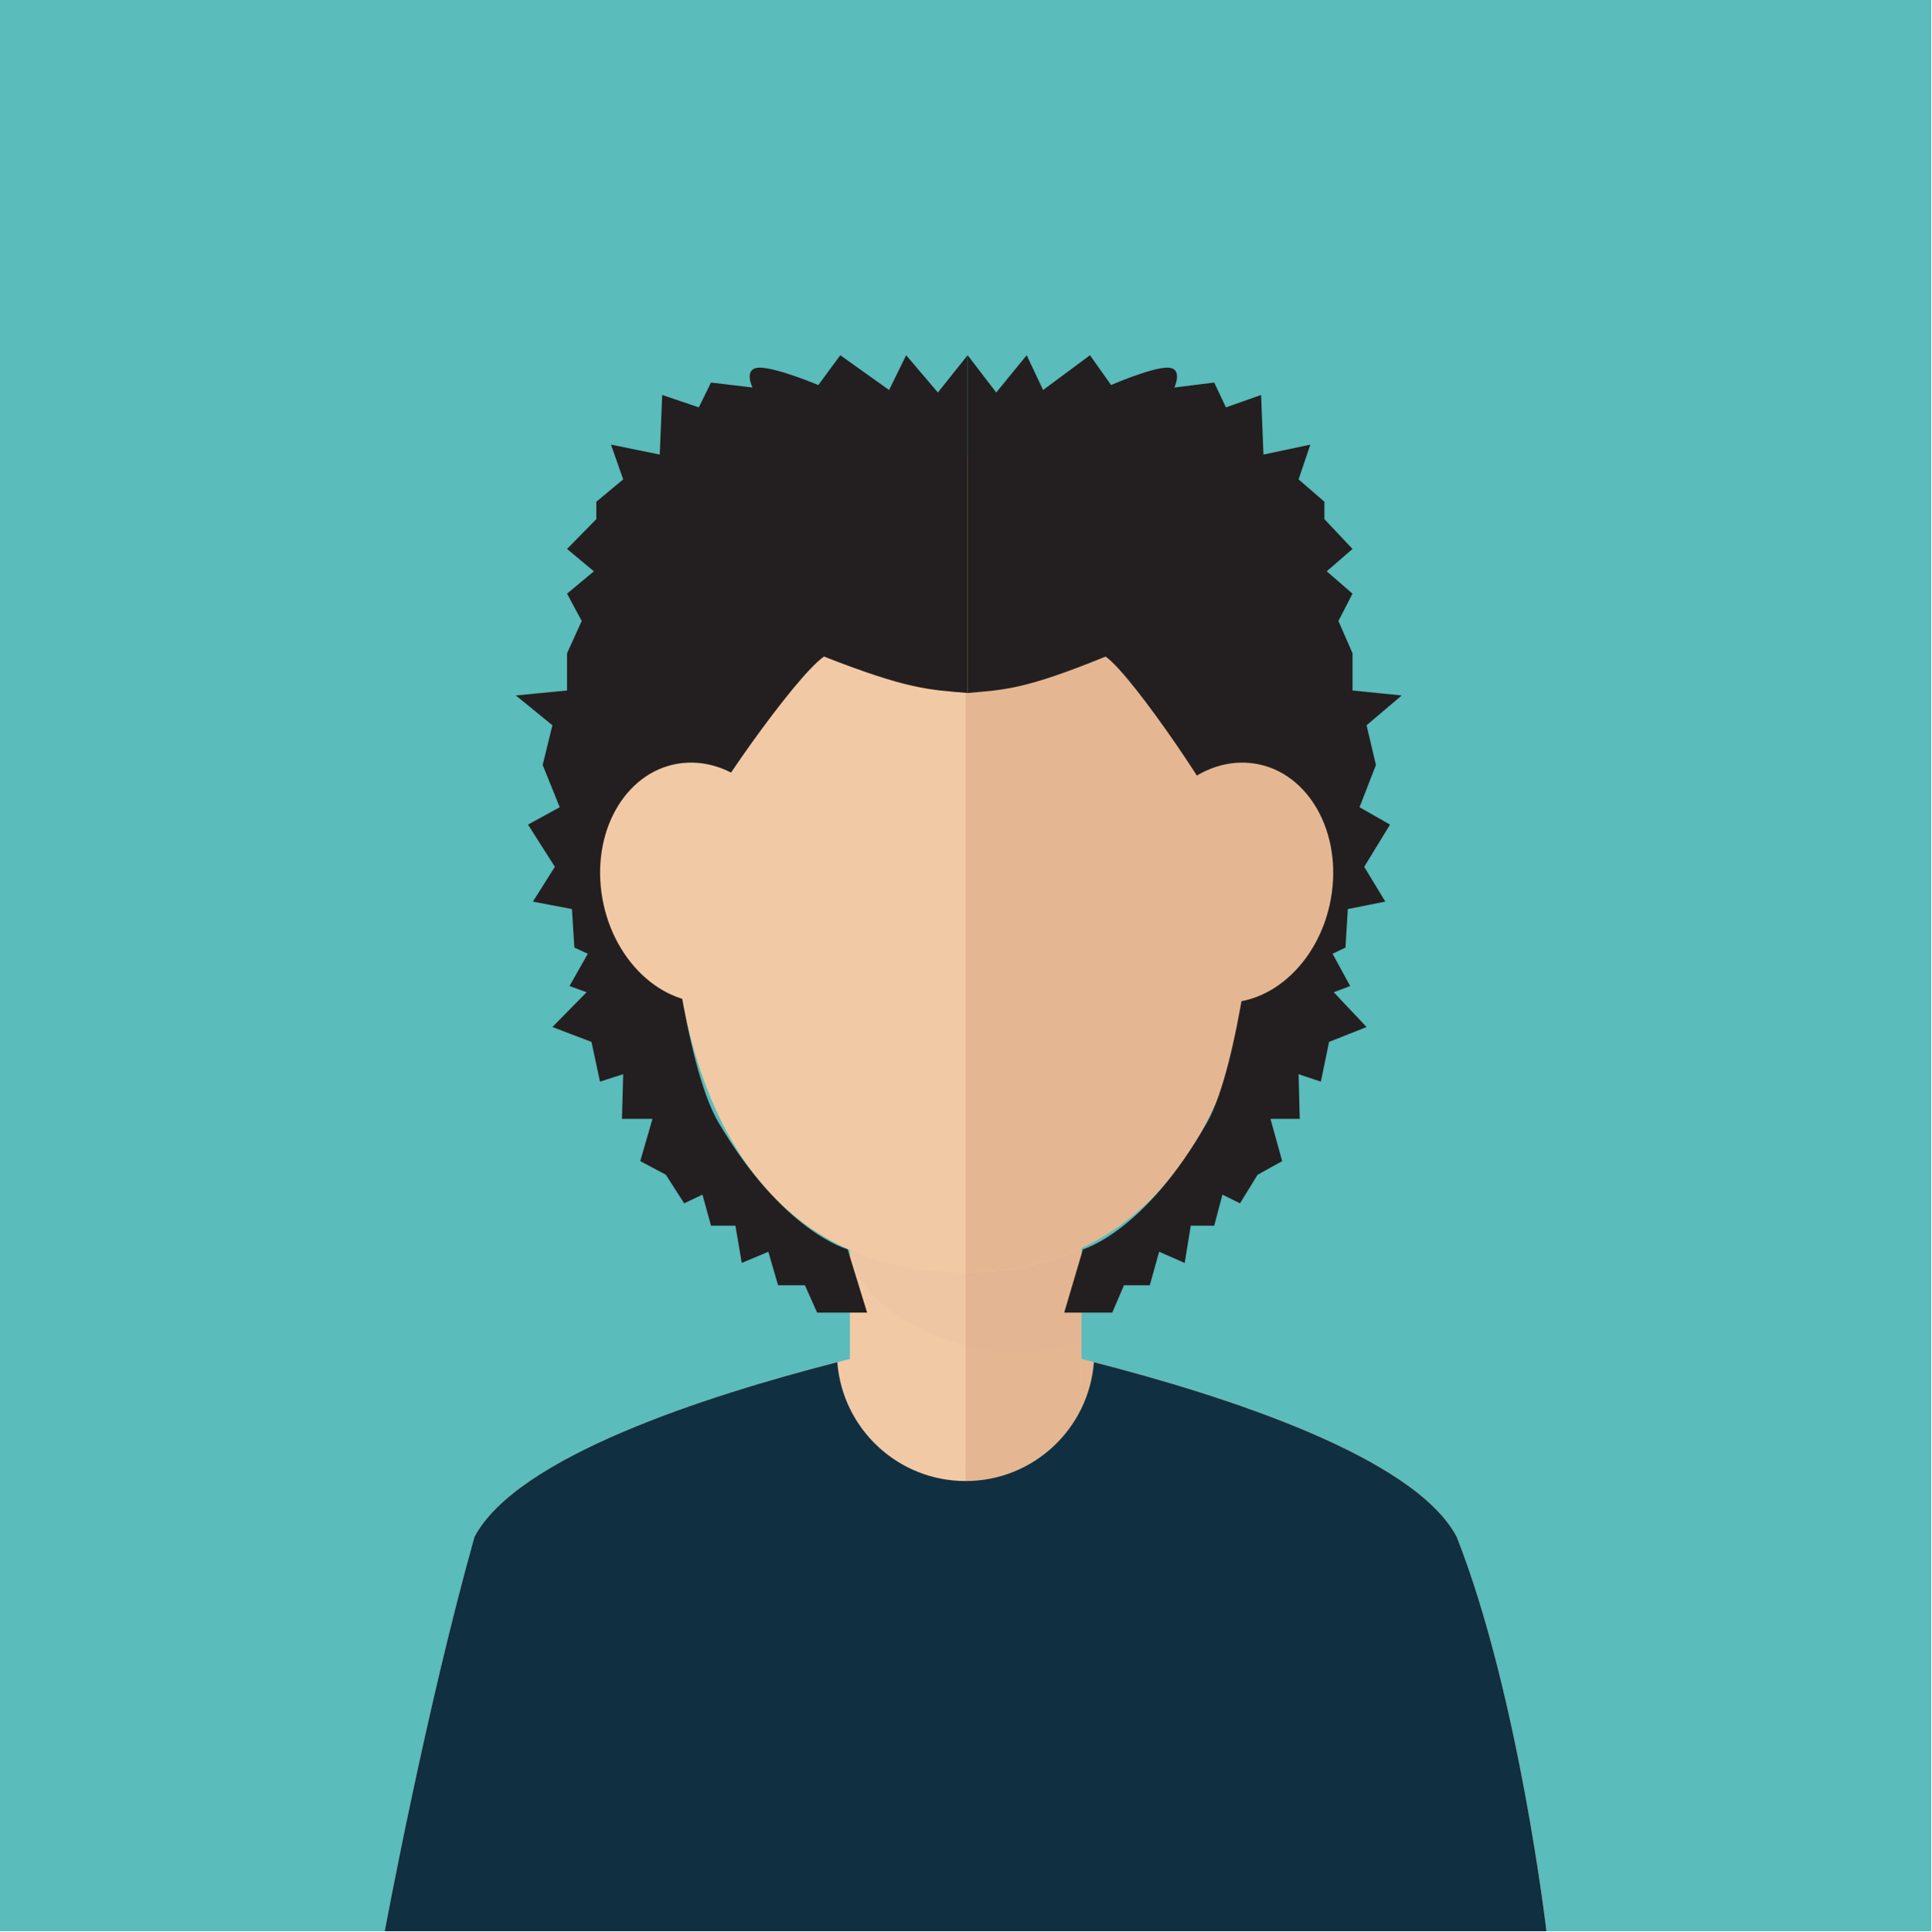
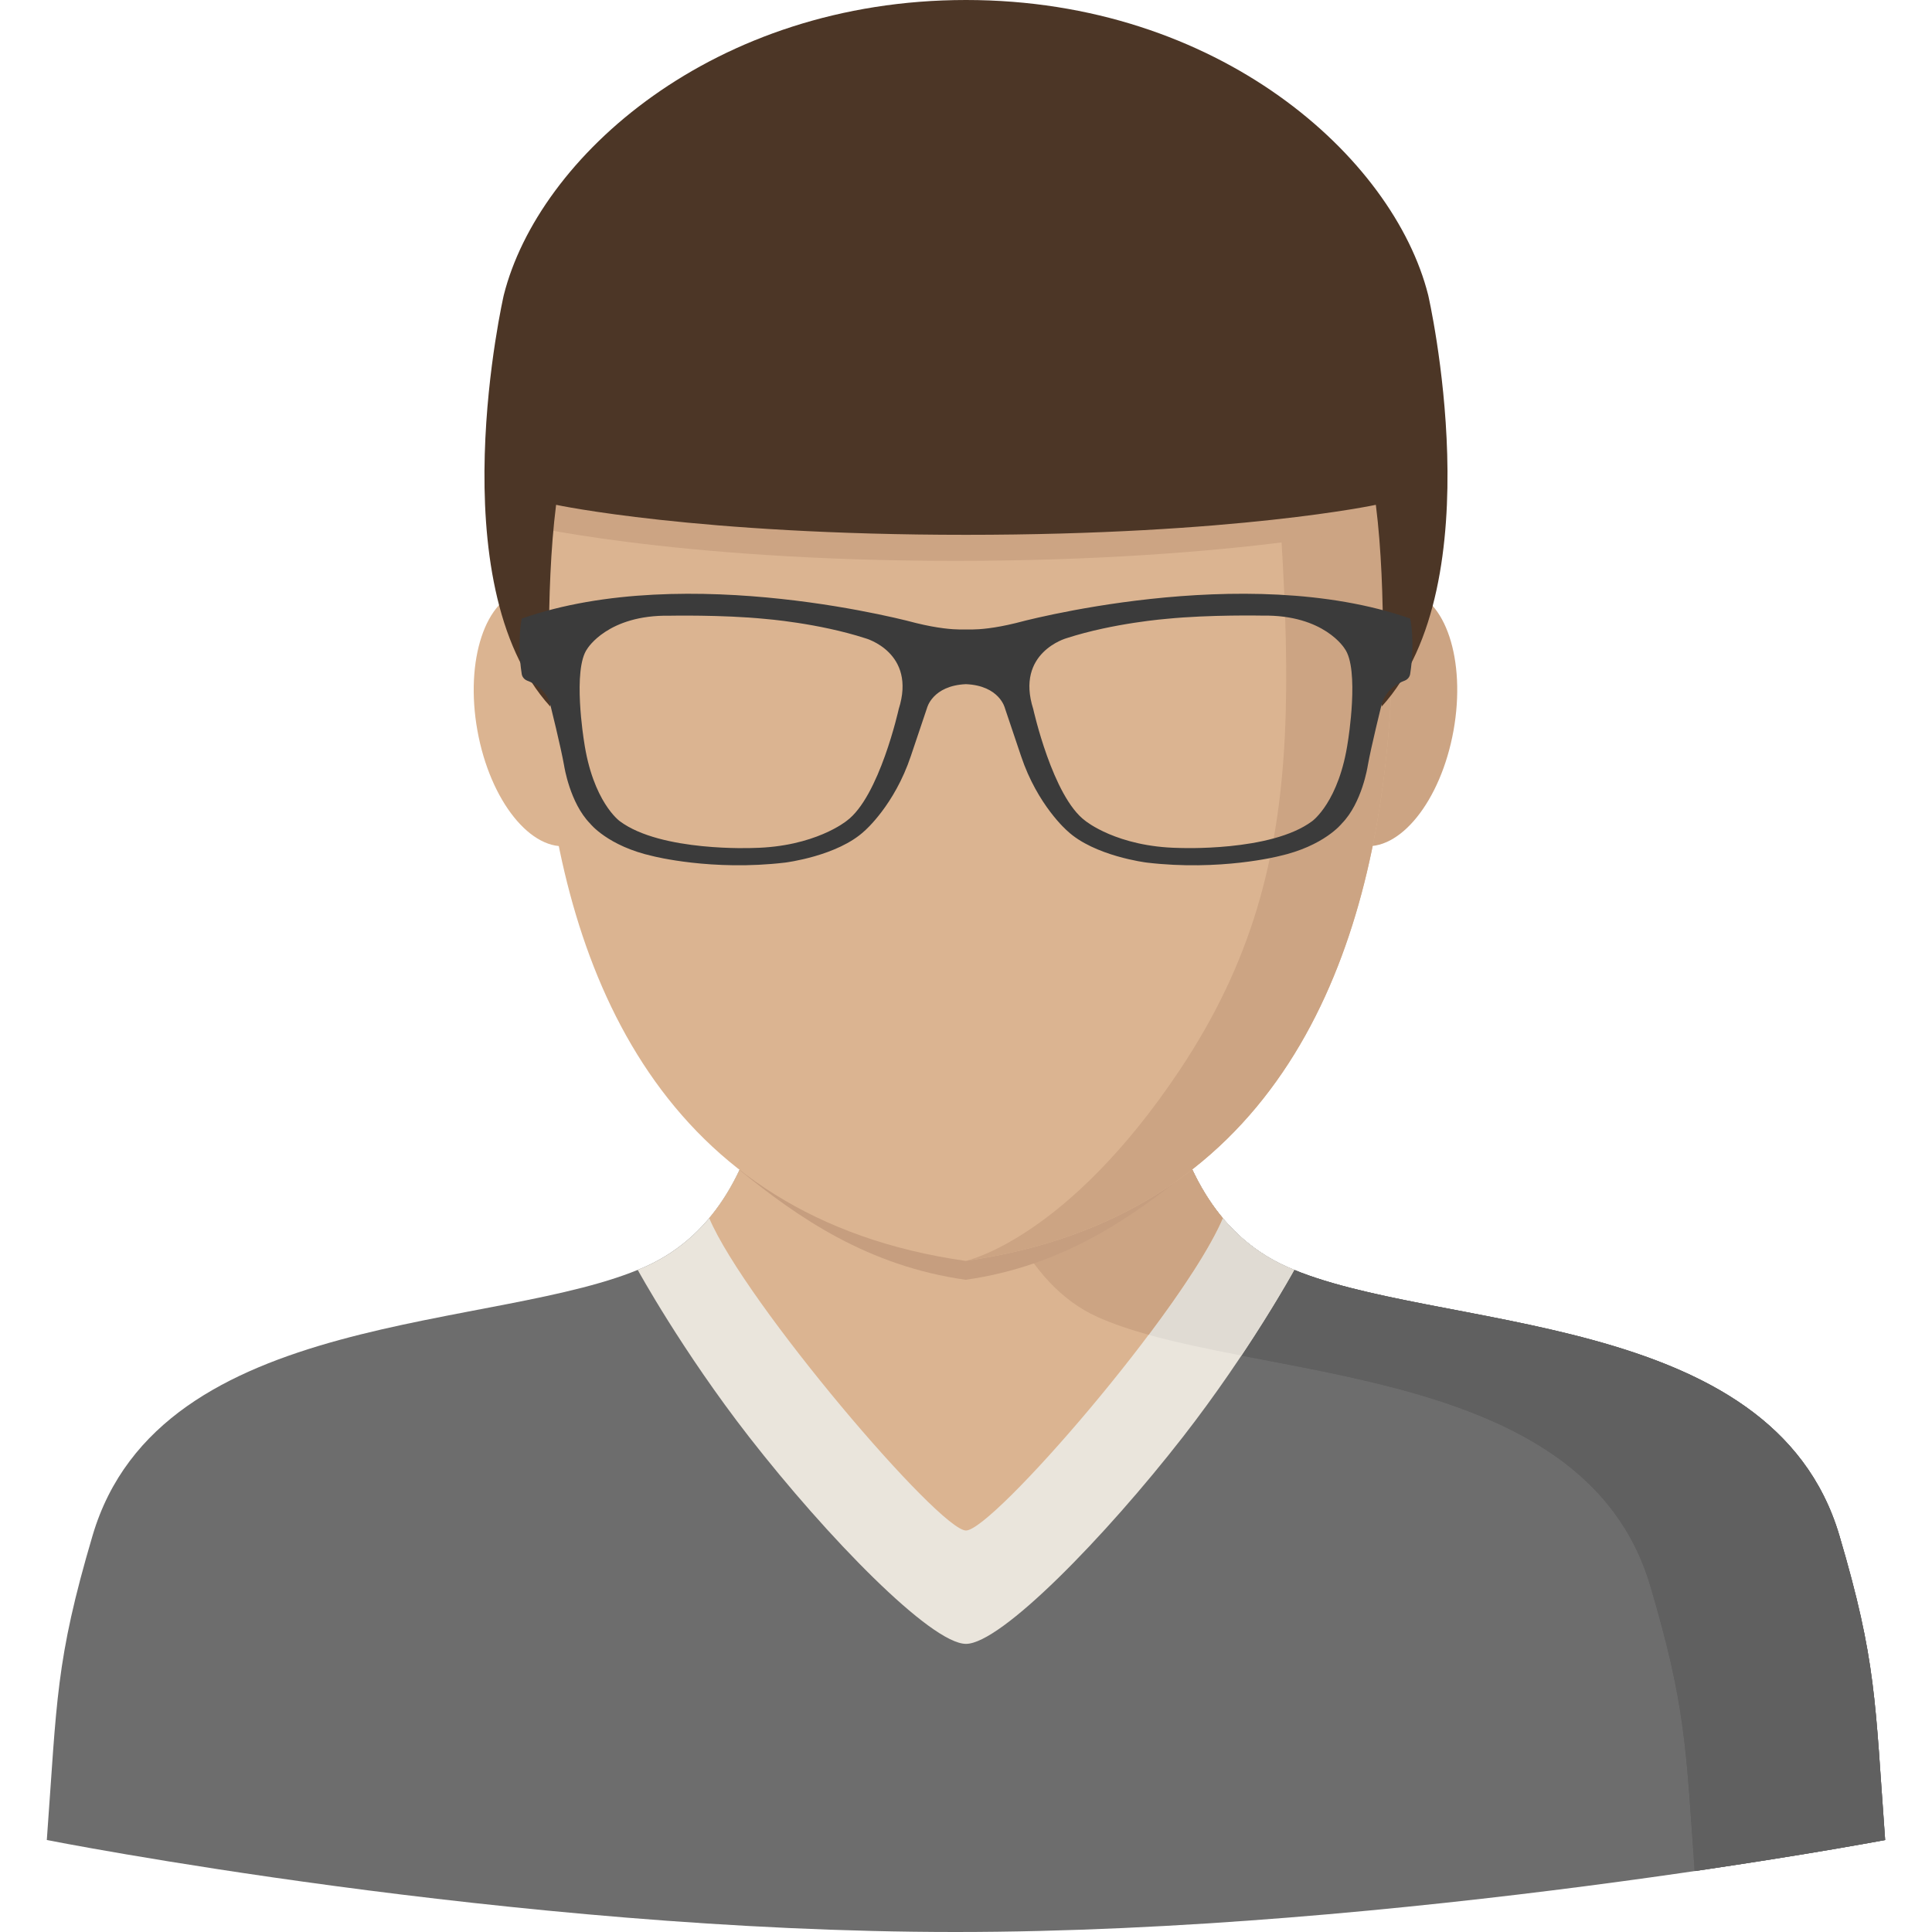
- <svg xmlns="http://www.w3.org/2000/svg" version="1.1" id="Layer_1" x="0px" y="0px" viewBox="0 0 145 145" style="enable-background:new 0 0 145 145;" xml:space="preserve">
-   <g id="men_5">
-     <rect style="fill:#5ABCBB;" width="145" height="145" />
+ <svg xmlns="http://www.w3.org/2000/svg" version="1.1" id="Layer_1" x="0px" y="0px" viewBox="0 0 318.959 318.959" style="enable-background:new 0 0 318.959 318.959;" xml:space="preserve">
+   <g>
    <g>
-       <g>
-         <g>
-           <g>
-             <path style="fill:#F1C9A5;" d="M109.374,115.394c-4.964-9.396-36.875-15.292-36.875-15.292s-31.91,5.896-36.874,15.292       C31.957,128.433,28.888,145,28.888,145h43.611h43.612C116.112,145,114.04,127.236,109.374,115.394z" />
-             <path style="fill:#E4B692;" d="M72.499,100.102c0,0,31.911,5.896,36.875,15.292c4.665,11.842,6.737,29.606,6.737,29.606H72.499       V100.102z" />
-             <rect x="63.813" y="81" style="fill:#F1C9A5;" width="17.374" height="29.077" />
-             <rect x="72.499" y="81" style="fill:#E4B692;" width="8.688" height="29.077" />
-             <path style="opacity:0.1;fill:#DDAC8C;enable-background:new    ;" d="M63.813,94.474c1.563,4.485,7.868,7.057,12.499,7.057       c1.676,0,3.306-0.281,4.875-0.795V81H63.813V94.474z" />
-             <path style="fill:#F1C9A5;" d="M94.837,62.653c0-18.162-10.001-28.489-22.338-28.489c-12.336,0-22.337,10.327-22.337,28.489       c0,24.428,10.001,32.886,22.337,32.886C84.837,95.539,94.837,86.063,94.837,62.653z" />
-             <path style="fill:#F1C9A5;" d="M94.837,62.653c0-18.162-10.001-28.489-22.338-28.489c-12.336,0-22.337,10.327-22.337,28.489       c0,24.428,10.001,32.886,22.337,32.886C84.837,95.539,94.837,86.063,94.837,62.653z" />
-             <path style="fill:#F1C9A5;" d="M45.161,67.031c-0.684-4.957,2.046-9.318,6.092-9.74c4.053-0.422,7.888,3.259,8.567,8.216       c0.683,4.953-2.053,9.315-6.1,9.739C49.671,75.665,45.84,71.988,45.161,67.031z" />
-             <path style="fill:#E4B692;" d="M94.837,62.653c0-18.162-10.001-28.489-22.338-28.489v61.375       C84.837,95.539,94.837,86.063,94.837,62.653z" />
-             <path style="fill:#102F41;" d="M109.374,115.394c-3.181-6.021-17.418-10.601-27.242-13.117       c-0.382,4.99-4.545,8.923-9.633,8.923c-5.088,0-9.25-3.933-9.632-8.923c-9.824,2.516-24.061,7.096-27.242,13.117       C31.957,128.433,28.888,145,28.888,145h43.611h43.612C116.112,145,114.04,127.236,109.374,115.394z" />
-           </g>
-         </g>
-       </g>
-       <path style="fill:#231F20;" d="M53.941,84.27c4.859,8.252,9.698,9.528,9.698,9.528l1.466,4.755H63h-1.65l-0.915-2.051H58.42    l-0.733-2.517l-1.996,0.839l-0.475-2.797h-1.833l-0.641-2.331l-1.374,0.653l-1.374-2.145l-1.923-1.025l0.916-3.17h-2.289    l0.092-3.357l-1.741,0.56l-0.641-2.983l-2.931-1.119l2.564-2.611l-1.282-0.466l1.373-2.423l-1.007-0.466l-0.184-2.891l-2.93-0.559    l1.649-2.611l-2.016-3.17l2.382-1.306l-1.282-3.169l0.732-2.984l-2.747-2.238l3.846-0.372v-2.797l1.1-2.424l-1.1-2.051    l2.016-1.678l-2.016-1.679l2.198-2.238v-1.305l2.016-1.678l-0.916-2.611l3.662,0.746l0.184-4.475l2.748,0.932l0.915-1.864    l3.114,0.373c0,0-0.732-1.492,0.549-1.492c1.282,0,4.397,1.306,4.397,1.306l1.648-2.238l3.663,2.611l1.283-2.611l2.381,2.797    l2.234-2.797c0,0,0,15.664,0,25.36c-2.895-0.248-4.433-0.248-10.782-2.735c-2.197,1.492-9.28,11.686-9.28,12.68    s-1.222,11.189-1.222,11.189l-1.274-6.08C50.093,67.081,51.363,79.891,53.941,84.27z" />
-       <path style="fill:#231F20;" d="M90.629,84.27c-4.669,8.252-9.318,9.528-9.318,9.528l-1.408,4.755h2.022h1.585l0.88-2.051h1.937    l0.703-2.517l1.919,0.839l0.457-2.797h1.761l0.615-2.331l1.32,0.653l1.32-2.145l1.848-1.025l-0.88-3.17h2.199l-0.088-3.357    l1.673,0.56l0.615-2.983l2.816-1.119l-2.465-2.611l1.233-0.466l-1.32-2.423l0.968-0.466l0.177-2.891l2.814-0.559l-1.584-2.611    l1.937-3.17l-2.288-1.306l1.231-3.169l-0.703-2.984l2.64-2.238l-3.695-0.372v-2.797l-1.057-2.424l1.057-2.051l-1.937-1.678    l1.937-1.679l-2.112-2.238v-1.305l-1.936-1.678l0.881-2.611l-3.52,0.746l-0.177-4.475l-2.64,0.932l-0.88-1.864l-2.992,0.373    c0,0,0.704-1.492-0.527-1.492c-1.232,0-4.225,1.306-4.225,1.306l-1.584-2.238l-3.52,2.611l-1.232-2.611l-2.288,2.797l-2.146-2.797    c0,0,0,15.664,0,25.36c2.78-0.248,4.259-0.248,10.359-2.735c2.112,1.492,8.917,11.686,8.917,12.68s1.174,11.189,1.174,11.189    l1.225-6.08C94.327,67.081,93.107,79.891,90.629,84.27z" />
-       <path style="fill:#F1C9A5;" d="M45.161,67.031c-0.684-4.957,2.046-9.318,6.092-9.74c4.053-0.422,7.888,3.259,8.567,8.216    c0.683,4.953-2.053,9.315-6.1,9.739C49.671,75.665,45.84,71.988,45.161,67.031z" />
-       <path style="fill:#E4B692;" d="M91.438,75.246c-4.05-0.424-6.783-4.787-6.098-9.739c0.677-4.957,4.513-8.638,8.563-8.216    c4.047,0.422,6.777,4.783,6.094,9.74C99.318,71.988,95.487,75.665,91.438,75.246z" />
+       <path style="fill:#6D6D6D;" d="M303.671,253.512c-11.151-37.754-67.121-33.566-91.279-44.408    c-24.157-10.842-20.386-47.219-23.449-53.548H130.01c-3.058,6.329,0.714,42.711-23.449,53.548    c-24.157,10.842-80.133,6.655-91.279,44.408c-6.149,20.824-5.857,27.193-7.554,50.26c0,0,76.8,15.187,150.014,15.187    s153.488-15.187,153.488-15.187C309.527,280.699,309.82,274.337,303.671,253.512z" />
+       <path style="fill:#606060;" d="M303.671,253.512c-11.151-37.754-67.121-33.566-91.279-44.408    c-24.157-10.842-20.386-47.219-23.449-53.548h-31.206c0,0-0.719,51.024,23.438,61.866s80.133,6.655,91.279,44.408    c5.857,19.83,5.868,26.552,7.324,47.073c19.234-2.816,31.442-5.126,31.442-5.126C309.527,280.699,309.82,274.337,303.671,253.512z    " />
+       <path style="fill:#606060;" d="M303.671,253.512c-10.955-37.102-65.205-33.696-90.003-43.858l0,0c0,0-3.254,5.947-8.723,14.141    c26.316,5.104,59.241,10.033,67.509,38.029c5.857,19.83,5.868,26.552,7.324,47.073c19.234-2.816,31.442-5.126,31.442-5.126    C309.527,280.699,309.82,274.337,303.671,253.512z" />
+       <path style="fill:#EAE5DC;" d="M213.674,209.649c-0.433-0.18-0.86-0.36-1.276-0.545c-24.157-10.842-20.386-47.219-23.449-53.548    H130.01c-3.058,6.329,0.714,42.711-23.449,53.548c-0.416,0.185-0.843,0.371-1.276,0.545c0,0,7.29,13.332,18.408,27.608    c12.804,16.44,30.003,34.134,35.786,34.134c5.778,0,22.977-17.688,35.786-34.134C206.379,222.981,213.674,209.649,213.674,209.649    z" />
+       <path style="fill:#E0DBD3;" d="M213.674,209.649c-0.208-0.084-0.416-0.174-0.624-0.259c-0.011-0.006-0.017-0.006-0.028-0.011    c-0.214-0.09-0.422-0.18-0.63-0.275c-4.345-1.95-7.779-4.727-10.516-8.004l0,0c-2.074,4.867-6.734,11.927-12.247,19.267    c4.631,1.293,9.83,2.361,15.322,3.429C210.42,215.596,213.674,209.649,213.674,209.649L213.674,209.649z" />
+       <path style="fill:#DBB491;" d="M201.877,201.1c-12.5-14.951-10.421-40.356-12.927-45.549H130.01    c-2.512,5.193-0.427,30.599-12.927,45.549c5.963,14.029,37.99,51.575,42.396,51.575C163.881,252.675,195.419,216.27,201.877,201.1    z" />
+       <path style="fill:#CCA483;" d="M181.182,217.417c2.501,1.124,5.345,2.085,8.448,2.951c5.514-7.341,10.173-14.4,12.247-19.267l0,0    c-10.584-12.658-10.713-32.813-12.028-41.845c-0.006-0.034-0.011-0.062-0.011-0.09c-0.022-0.157-0.045-0.309-0.067-0.455    c-0.006-0.051-0.017-0.096-0.022-0.146c-0.022-0.135-0.045-0.264-0.067-0.388c-0.006-0.045-0.017-0.096-0.022-0.141    c-0.028-0.141-0.051-0.275-0.079-0.41c-0.006-0.022-0.011-0.051-0.017-0.079c-0.034-0.157-0.067-0.304-0.101-0.45    c-0.006-0.034-0.017-0.062-0.022-0.096c-0.028-0.107-0.051-0.214-0.079-0.315c-0.011-0.045-0.022-0.09-0.039-0.129    c-0.022-0.084-0.051-0.169-0.073-0.247c-0.011-0.045-0.028-0.084-0.039-0.129c-0.028-0.079-0.056-0.157-0.084-0.23    c-0.011-0.034-0.028-0.067-0.039-0.101c-0.039-0.101-0.084-0.202-0.129-0.292h-31.206    C157.743,155.556,157.023,206.58,181.182,217.417z" />
+       <path style="fill:#C69E7F;" d="M122.081,193.152c9.78,7.959,21.24,15.85,37.338,18.132c16.137-2.288,27.569-10.342,37.36-18.334    c-8.144-14.973-5.626-32.83-7.83-37.4H130.01C127.797,160.126,130.264,178.173,122.081,193.152z" />
+       <ellipse transform="matrix(-0.177 0.9842 -0.9842 -0.177 385.6469 -85.3759)" style="fill:#CCA483;" cx="228.519" cy="118.551" rx="21.386" ry="11.629" />
+       <ellipse transform="matrix(-0.9842 0.177 -0.177 -0.9842 200.0847 219.268)" style="fill:#DBB491;" cx="90.262" cy="118.558" rx="11.629" ry="21.386" />
+       <path style="fill:#DBB491;" d="M223.64,47.359h-64.221H95.231c0,0-35.989,146.614,64.187,160.806    C259.633,193.973,223.64,47.359,223.64,47.359z" />
+       <path style="fill:#CCA483;" d="M159.418,208.165c100.216-14.192,64.221-160.806,64.221-160.806h-15.024    c4.114,61.242,9.808,93.774-13.815,129.24C176.083,204.703,159.418,208.165,159.418,208.165z" />
+       <path style="fill:#CCA483;" d="M231.227,61.726H85.03v24.652c0,0,25.506,6.216,72.714,6.216s73.49-6.216,73.49-6.216V61.726    H231.227z" />
+       <path style="fill:#4C3626;" d="M235.786,48.725C230.064,25.956,201.191,0,159.48,0S88.897,25.956,83.169,48.725    c0,0-10.932,47.483,7.683,67.931c0,0-0.916-18.548,0.956-33.313c0,0,23.129,4.952,67.667,4.952s67.667-4.952,67.667-4.952    c1.872,14.765,0.955,33.313,0.955,33.313C246.717,96.208,235.786,48.725,235.786,48.725z" />
+       <path style="fill:#3B3B3B;" d="M232.824,102.121c-27.496-9.634-65.115,0.742-65.115,0.742c-3.586,0.882-5.986,1.051-7.228,1.062    c-0.006,0-1,0-1,0h-1c-1.242-0.011-3.642-0.18-7.234-1.062c0,0-37.619-10.37-65.115-0.742c0,0-0.821,3.867,0,9.139    c0,0,0.067,0.798,0.956,1.135c0,0,3.001,0.944,3.777,4.002c0,0,1.72,6.891,2.276,10.055c0,0,0.933,6.098,4.277,9.504    c0,0,2.917,3.732,10.393,5.39c0,0,9.724,2.501,21.836,1.057c0,0,8.65-1.062,13.096-5.238c0,0,4.907-4.204,7.627-12.337    c0,0,0.849-2.501,2.67-7.931c0,0,0.877-3.704,6.43-3.946c5.559,0.242,6.43,3.946,6.43,3.946c1.821,5.43,2.67,7.931,2.67,7.931    c2.72,8.139,7.627,12.337,7.627,12.337c4.446,4.176,13.096,5.238,13.096,5.238c12.112,1.445,21.836-1.057,21.836-1.057    c7.47-1.658,10.393-5.39,10.393-5.39c3.35-3.406,4.277-9.504,4.277-9.504c0.556-3.17,2.276-10.055,2.276-10.055    c0.776-3.058,3.777-4.002,3.777-4.002c0.888-0.332,0.956-1.135,0.956-1.135C233.644,105.988,232.824,102.121,232.824,102.121z     M148.374,117.061c0,0-3.209,14.507-8.6,18.458c0,0-5.216,4.3-15.423,4.474c0,0-15.204,0.663-22.016-4.412    c0,0-4.485-3.181-5.93-13.293c0,0-1.928-11.815,0.556-15.187c0,0,3.372-5.626,13.574-5.452c0,0,8.689-0.174,15.766,0.528    c0,0,8.774,0.674,16.57,3.198C142.866,105.364,151.353,107.713,148.374,117.061z M222.549,122.282    c-1.444,10.111-5.93,13.293-5.93,13.293c-6.812,5.081-22.016,4.412-22.016,4.412c-10.207-0.174-15.423-4.474-15.423-4.474    c-5.39-3.957-8.6-18.458-8.6-18.458c-2.979-9.347,5.503-11.696,5.503-11.696c7.796-2.524,16.57-3.198,16.57-3.198    c7.076-0.703,15.766-0.528,15.766-0.528c10.207-0.174,13.574,5.452,13.574,5.452C224.477,110.462,222.549,122.282,222.549,122.282    z" />
    </g>
  </g>
  <g>
</g>
  <g>
</g>
  <g>
</g>
  <g>
</g>
  <g>
</g>
  <g>
</g>
  <g>
</g>
  <g>
</g>
  <g>
</g>
  <g>
</g>
  <g>
</g>
  <g>
</g>
  <g>
</g>
  <g>
</g>
  <g>
</g>
</svg>
